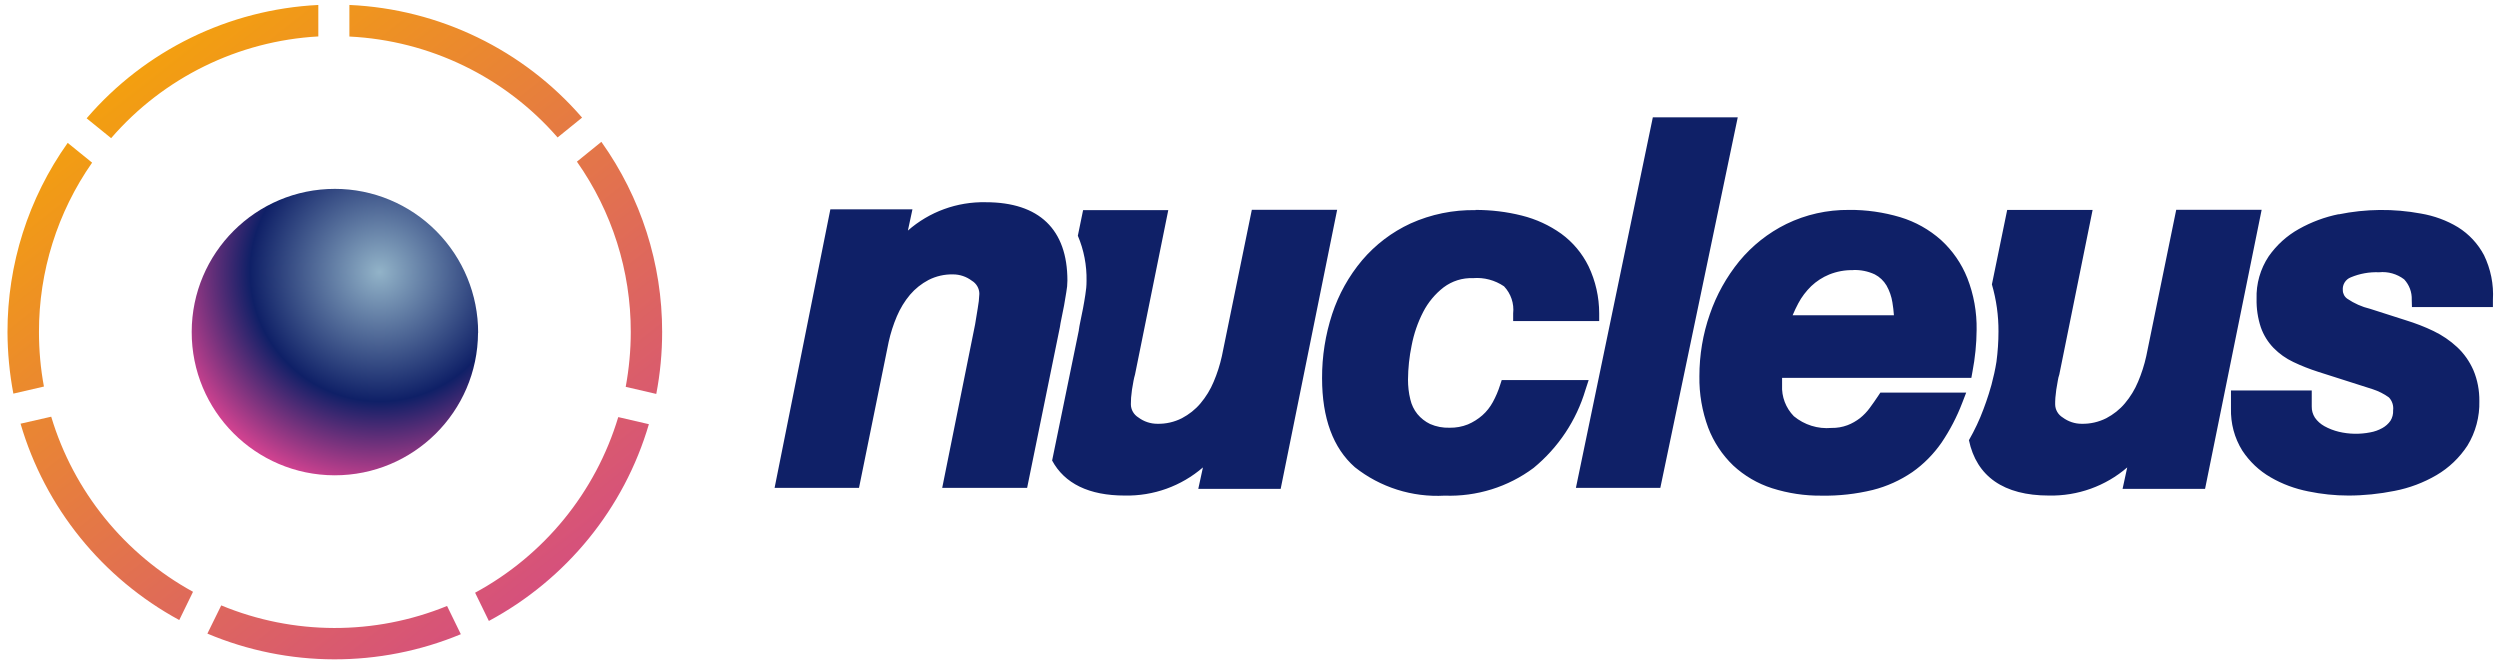
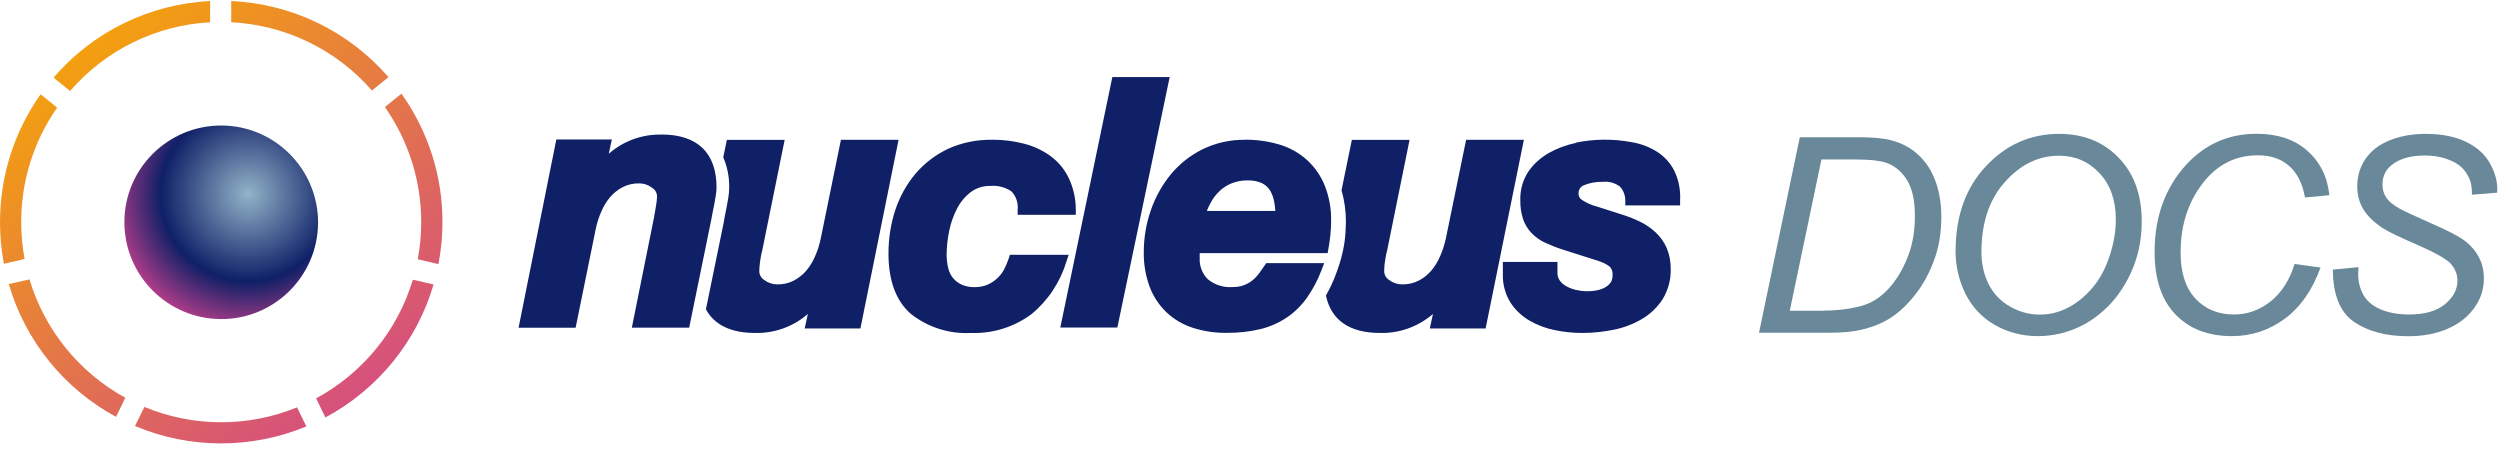
- <svg xmlns="http://www.w3.org/2000/svg" id="a" viewBox="0 0 247 66">
+ <svg xmlns="http://www.w3.org/2000/svg" id="a" viewBox="0 0 245 44">
  <defs>
-     <linearGradient id="b" x1="9.21" y1="65.55" x2="60.44" y2=".36" gradientTransform="translate(0 68) scale(1 -1)" gradientUnits="userSpaceOnUse">
+     <linearGradient id="b" x1="5.68" y1="44.58" x2="40.03" y2=".87" gradientTransform="translate(0 46) scale(1 -1)" gradientUnits="userSpaceOnUse">
      <stop offset="0" stop-color="#f6a705" />
      <stop offset="1" stop-color="#d04290" />
    </linearGradient>
-     <radialGradient id="c" cx="-796.02" cy="596.6" fx="-796.02" fy="596.6" r="1" gradientTransform="translate(-2733.12 21013.64) rotate(60.67) scale(21.28 -21.28)" gradientUnits="userSpaceOnUse">
+     <radialGradient id="c" cx="58.57" cy="83.01" fx="58.57" fy="83.01" r="1" gradientTransform="translate(-1417.81 -129.4) rotate(60.67) scale(14.27 -14.27)" gradientUnits="userSpaceOnUse">
      <stop offset="0" stop-color="#92b3c8" />
      <stop offset=".6" stop-color="#0f2067" />
      <stop offset="1" stop-color="#d04290" />
    </radialGradient>
  </defs>
-   <path d="m21.85,59.81c7.14,2.96,15.16,2.98,22.32.06l1.36,2.79c-8.02,3.33-17.05,3.31-25.04-.06l1.37-2.79Zm39.24-18.6l3.02.7c-2.44,8.32-8.14,15.32-15.81,19.44l-1.36-2.79c6.83-3.7,11.91-9.93,14.14-17.34Zm-56.03-.04c2.21,7.37,7.24,13.58,14.01,17.3l-1.36,2.79c-7.61-4.13-13.26-11.12-15.68-19.4l3.03-.69ZM59.42,14.02c3.91,5.49,6.01,12.05,6,18.78,0,2.05-.19,4.1-.58,6.12l-3.02-.7c.33-1.79.5-3.61.5-5.43.01-6.02-1.85-11.89-5.32-16.82l2.42-1.96Zm-52.74.09l2.42,1.96c-3.43,4.91-5.26,10.75-5.25,16.73,0,1.81.16,3.61.49,5.39l-3.02.7c-.38-2-.57-4.04-.58-6.08-.01-6.69,2.06-13.22,5.94-18.68ZM31.45.49v3.11c-7.91.44-15.3,4.07-20.47,10.05l-2.42-1.96C14.32,4.98,22.6.93,31.45.49Zm3.08,0c8.87.4,17.19,4.43,22.98,11.13l-2.42,1.96c-5.2-5.98-12.63-9.58-20.57-9.97V.48Z" fill="url(#b)" fill-rule="evenodd" stroke-width="0" />
-   <path d="m145.77,20.74c1.55,0,3.09.18,4.59.56,1.4.35,2.71.95,3.89,1.79,1.15.84,2.07,1.94,2.7,3.22.69,1.45,1.05,3.04,1.05,4.65v.76s-8.5,0-8.5,0v-.75c.11-.98-.22-1.96-.9-2.68-.9-.61-1.98-.9-3.06-.81-1.05-.04-2.07.28-2.91.91-.84.65-1.53,1.48-2.02,2.43-.54,1.05-.92,2.16-1.14,3.31-.23,1.11-.35,2.24-.36,3.37,0,.66.07,1.32.23,1.96.12.53.36,1.03.7,1.45.34.41.77.75,1.25.98.61.27,1.27.39,1.93.37.62.01,1.24-.1,1.81-.33.52-.22,1.01-.53,1.43-.9.42-.37.76-.81,1.03-1.3.29-.53.53-1.09.71-1.66l.17-.52h8.59l-.32.98c-.9,3.02-2.68,5.69-5.12,7.7-2.53,1.89-5.63,2.85-8.79,2.74-3.2.18-6.36-.82-8.87-2.81-2.15-1.89-3.24-4.85-3.24-8.79-.01-2.16.33-4.3,1-6.35.64-1.94,1.64-3.74,2.96-5.31,1.31-1.54,2.94-2.78,4.78-3.63,2.02-.91,4.22-1.36,6.44-1.32Zm-30.34,0l-3.29,16.26c-.06.21-.11.41-.15.63-.05.28-.1.58-.15.87-.04.27-.07.54-.09.8-.01.27-.02.48-.02.64,0,.54.29,1.03.75,1.31.53.4,1.19.62,1.86.62.85.02,1.68-.17,2.43-.55.7-.37,1.33-.86,1.84-1.47.54-.64.98-1.36,1.3-2.13.35-.82.62-1.67.81-2.53l2.96-14.46h8.43l-5.58,27.57h-8.14l.46-2.12c-2.14,1.85-4.89,2.84-7.73,2.78-3.53,0-5.95-1.19-7.17-3.46l2.64-12.87v-.05s.01-.05.01-.05c.02-.17.07-.43.14-.77.09-.4.17-.83.26-1.28.09-.46.16-.91.23-1.35.08-.46.12-.92.12-1.38.03-1.53-.26-3.05-.86-4.46l.52-2.53h8.42Zm115.62.44c2.68-.55,5.45-.58,8.14-.08,1.29.22,2.54.67,3.66,1.35,1.09.68,1.97,1.63,2.57,2.76.66,1.37.97,2.88.88,4.4v.73h-8l-.02-.72c.03-.75-.24-1.47-.75-2.02-.71-.54-1.6-.79-2.48-.7-.95-.04-1.91.13-2.79.5-.52.2-.84.72-.79,1.27,0,.34.17.66.45.85.68.46,1.44.8,2.24.99l3.53,1.13c.94.29,1.86.64,2.75,1.07.85.41,1.63.94,2.32,1.58.69.64,1.23,1.42,1.61,2.28.41.97.6,2.01.59,3.05.04,1.55-.37,3.09-1.18,4.41-.78,1.19-1.82,2.19-3.05,2.91-1.28.75-2.69,1.28-4.15,1.56-1.5.3-3.03.46-4.56.46-1.33,0-2.66-.14-3.96-.41-1.31-.26-2.57-.72-3.72-1.39-1.13-.65-2.08-1.55-2.8-2.64-.78-1.25-1.16-2.7-1.12-4.17v-1.77h7.98v1.58c-.01.39.1.77.31,1.1.24.35.56.63.93.84.45.25.94.44,1.44.56,1.01.24,2.07.26,3.09.06.42-.07.83-.22,1.21-.43.32-.18.59-.42.8-.72.19-.31.28-.66.26-1.02.06-.47-.09-.94-.41-1.28-.49-.36-1.04-.63-1.62-.82l-5.39-1.72c-.84-.27-1.66-.59-2.45-.97-.72-.34-1.38-.81-1.94-1.38-.56-.58-.99-1.27-1.26-2.04-.3-.91-.44-1.86-.42-2.81-.05-1.49.37-2.96,1.2-4.21.78-1.11,1.8-2.04,2.99-2.7,1.23-.69,2.55-1.18,3.93-1.46h0Zm-24.3-.44l-3.29,16.26c-.07.2-.12.41-.15.62-.05.28-.1.58-.15.88-.04.27-.07.54-.09.8-.02.27-.02.48-.02.64,0,.54.29,1.03.75,1.31.54.4,1.19.62,1.86.62.85.02,1.68-.17,2.44-.55.7-.37,1.33-.86,1.84-1.47.54-.64.98-1.36,1.3-2.13.35-.82.62-1.67.81-2.53l2.96-14.46h8.44l-5.59,27.57h-8.15l.46-2.12c-2.14,1.85-4.9,2.84-7.74,2.78-4.46,0-7.15-1.89-7.9-5.47.56-.98,1.05-2.01,1.44-3.07,0,0,.45-1.16.79-2.41.2-.75.37-1.51.49-2.27.13-.99.2-1.98.2-2.98.01-1.57-.21-3.14-.65-4.66l1.51-7.36h8.44Zm-24.08,0c1.72-.02,3.43.23,5.08.72,1.49.45,2.86,1.22,4.02,2.25,1.14,1.04,2.03,2.33,2.6,3.76.64,1.63.95,3.37.92,5.13-.01,1.38-.15,2.76-.41,4.12l-.11.61h-18.7v.73c-.06,1.14.37,2.25,1.16,3.06,1.04.86,2.37,1.28,3.72,1.16.54.01,1.07-.08,1.58-.27.45-.17.86-.41,1.24-.7.36-.29.68-.62.95-.99.31-.42.59-.82.84-1.2l.22-.33h8.48l-.39,1.01c-.53,1.39-1.22,2.71-2.05,3.94-.79,1.13-1.76,2.12-2.89,2.91-1.19.81-2.51,1.41-3.91,1.76-1.65.4-3.34.59-5.04.56-1.66.02-3.31-.23-4.89-.73-1.44-.46-2.75-1.23-3.85-2.25-1.09-1.05-1.93-2.32-2.47-3.73-.6-1.63-.9-3.35-.87-5.09,0-2.08.34-4.15,1.03-6.12.65-1.9,1.64-3.68,2.91-5.24,1.27-1.54,2.86-2.8,4.65-3.68,1.93-.94,4.05-1.41,6.19-1.39h0Zm-10.98-9.15l-7.65,36.61h-8.34l7.6-36.61h8.39Zm-74.3,8.39c5.28,0,8.07,2.68,8.07,7.74,0,.39-.04.77-.11,1.15-.07.43-.14.86-.22,1.31-.08.44-.17.86-.25,1.25-.08.36-.13.66-.16.88l-3.24,15.89h-8.39l3.25-16.15c.06-.37.15-.91.26-1.59.09-.47.14-.95.16-1.43,0-.53-.29-1.03-.75-1.3-.53-.4-1.18-.62-1.85-.62-.84-.02-1.67.17-2.42.55-.7.37-1.32.86-1.83,1.46-.54.64-.97,1.36-1.3,2.13-.35.82-.62,1.67-.81,2.53l-2.93,14.42h-8.34l5.51-27.52h8.11l-.45,2.1c2.12-1.86,4.86-2.86,7.69-2.8Zm85.7,6.71c-.81-.02-1.61.13-2.36.43-.66.27-1.26.66-1.78,1.15-.51.5-.95,1.07-1.28,1.7-.2.38-.39.77-.56,1.18h10.01c-.03-.43-.08-.85-.15-1.27-.09-.59-.29-1.15-.58-1.67-.28-.47-.68-.85-1.16-1.1-.67-.31-1.4-.46-2.14-.43h0Z" fill="#0f2067" fill-rule="evenodd" stroke-width="0" />
-   <path d="m47.23,32.88c-.04,7.8-6.39,14.1-14.19,14.08-7.8-.02-14.12-6.37-14.1-14.17.01-7.8,6.34-14.13,14.15-14.13,3.76,0,7.37,1.51,10.02,4.18,2.65,2.67,4.14,6.28,4.13,10.04Z" fill="url(#c)" fill-rule="evenodd" stroke-width="0" />
+   <path d="m228.62,26.42l2.51-.24-.03.67c0,.74.17,1.42.51,2.04.34.61.9,1.09,1.69,1.43.78.33,1.72.5,2.8.5,1.53,0,2.7-.34,3.51-1.01.81-.67,1.22-1.44,1.22-2.3,0-.6-.21-1.15-.64-1.65-.44-.49-1.63-1.15-3.57-1.99-1.51-.65-2.54-1.16-3.09-1.5-.86-.57-1.5-1.18-1.91-1.84-.41-.67-.61-1.43-.61-2.29,0-.99.27-1.87.81-2.67.54-.79,1.33-1.4,2.37-1.82,1.05-.42,2.22-.63,3.53-.63,1.56,0,2.88.26,3.95.78,1.07.52,1.85,1.22,2.33,2.09.49.87.73,1.7.73,2.5,0,.08,0,.21-.01.39l-2.47.2c0-.54-.05-.96-.14-1.27-.17-.53-.45-.98-.81-1.35s-.87-.66-1.52-.88c-.64-.23-1.35-.34-2.15-.34-1.4,0-2.48.31-3.26.94-.59.48-.89,1.12-.89,1.91,0,.47.12.89.37,1.27.24.37.68.73,1.32,1.09.45.25,1.53.75,3.23,1.5,1.38.61,2.33,1.09,2.85,1.44.7.46,1.23,1.02,1.61,1.69.38.65.56,1.4.56,2.24,0,1.04-.32,2-.96,2.88-.63.87-1.5,1.55-2.62,2.03-1.12.48-2.39.72-3.83.72-2.17,0-3.95-.47-5.32-1.41-1.37-.95-2.06-2.66-2.07-5.11Z" fill="#698899" stroke-width="0" />
+   <path d="m224.87,25.87l2.54.35c-.8,2.21-1.97,3.89-3.51,5.02-1.54,1.13-3.26,1.7-5.17,1.7-2.33,0-4.18-.71-5.54-2.13-1.36-1.42-2.04-3.46-2.04-6.11,0-3.45,1.04-6.31,3.11-8.57,1.85-2.01,4.15-3.02,6.89-3.02,2.03,0,3.68.54,4.93,1.63,1.26,1.09,2,2.55,2.2,4.39l-2.39.22c-.25-1.39-.78-2.42-1.57-3.1-.78-.69-1.8-1.03-3.05-1.03-2.35,0-4.24,1.04-5.69,3.13-1.26,1.8-1.88,3.93-1.88,6.4,0,1.97.48,3.47,1.45,4.51.97,1.04,2.23,1.56,3.78,1.56,1.32,0,2.52-.43,3.6-1.29,1.07-.86,1.85-2.08,2.34-3.66Z" fill="#698899" stroke-width="0" />
+   <path d="m191.65,24.59c0-3.42.99-6.18,2.96-8.29,1.98-2.12,4.38-3.18,7.19-3.18,2.39,0,4.33.78,5.83,2.34,1.51,1.55,2.26,3.64,2.26,6.25,0,1.87-.38,3.6-1.14,5.19-.57,1.19-1.28,2.23-2.14,3.1-.86.86-1.79,1.53-2.77,2-1.31.63-2.69.94-4.16.94s-2.93-.37-4.2-1.1c-1.26-.73-2.21-1.75-2.87-3.06-.64-1.32-.97-2.72-.97-4.2Zm2.53.13c0,1.12.23,2.16.69,3.1.47.94,1.17,1.68,2.09,2.21.92.53,1.9.8,2.92.8s1.92-.23,2.81-.69c.89-.47,1.68-1.12,2.38-1.95.71-.84,1.26-1.86,1.66-3.07.41-1.22.62-2.42.62-3.6,0-1.91-.54-3.43-1.61-4.56-1.06-1.13-2.38-1.7-3.95-1.7-2.01,0-3.78.86-5.31,2.58-1.54,1.71-2.3,4.01-2.3,6.89Z" fill="#698899" stroke-width="0" />
+   <path d="m172.38,32.62l4-19.17h5.78c1.39,0,2.45.1,3.18.3,1.05.27,1.94.75,2.68,1.45.74.69,1.3,1.55,1.67,2.59.38,1.04.56,2.2.56,3.49,0,1.54-.24,2.95-.71,4.22-.46,1.26-1.07,2.38-1.83,3.35-.75.96-1.54,1.71-2.37,2.26-.82.54-1.79.94-2.92,1.2-.85.2-1.9.3-3.15.3h-6.91Zm3.02-2.17h3.04c1.37,0,2.59-.13,3.65-.38.66-.16,1.23-.39,1.7-.69.62-.39,1.18-.91,1.69-1.56.66-.85,1.19-1.83,1.58-2.92.4-1.1.6-2.35.6-3.74,0-1.55-.27-2.74-.81-3.57-.54-.84-1.23-1.39-2.07-1.66-.62-.2-1.58-.3-2.89-.3h-3.39l-3.1,14.82Z" fill="#698899" stroke-width="0" />
+   <path d="m14.15,39.88c4.79,1.99,10.17,2,14.96.04l.91,1.87c-5.38,2.23-11.43,2.22-16.79-.04l.92-1.87Zm26.31-12.47l2.03.47c-1.64,5.58-5.45,10.27-10.6,13.03l-.91-1.87c4.58-2.48,7.99-6.66,9.48-11.63h0Zm-37.57-.03c1.48,4.94,4.85,9.11,9.39,11.6l-.91,1.87c-5.11-2.77-8.89-7.45-10.51-13.01l2.03-.46ZM39.34,9.18c2.63,3.68,4.03,8.08,4.02,12.59,0,1.38-.13,2.75-.39,4.11l-2.03-.47c.22-1.2.34-2.42.34-3.64,0-4.04-1.24-7.97-3.56-11.28l1.62-1.31Zm-35.36.06l1.62,1.31c-2.3,3.29-3.53,7.21-3.52,11.22,0,1.21.11,2.42.33,3.61l-2.03.47C.13,24.5,0,23.14,0,21.77c0-4.49,1.38-8.86,3.98-12.53h0ZM20.59.1v2.08c-5.31.29-10.26,2.73-13.72,6.74l-1.62-1.31C9.1,3.11,14.65.4,20.59.1Zm2.07,0c5.95.27,11.53,2.97,15.41,7.46l-1.62,1.31c-3.49-4.01-8.47-6.42-13.79-6.69V.1Z" fill="url(#b)" fill-rule="evenodd" stroke-width="0" />
+   <path d="m97.24,13.69c1.04,0,2.07.12,3.07.38.94.23,1.82.64,2.61,1.2.77.56,1.39,1.3,1.81,2.16.46.97.7,2.04.7,3.11h0v.51s-5.7,0-5.7,0v-.5c.07-.66-.15-1.31-.6-1.79-.6-.41-1.33-.6-2.05-.54-.7-.02-1.39.19-1.95.61-.57.44-1.03.99-1.35,1.63-.36.7-.62,1.45-.77,2.22-.15.74-.23,1.5-.24,2.26,0,.44.05.88.15,1.32.08.36.24.69.47.98.23.28.51.5.84.65.41.18.85.26,1.29.25.42,0,.83-.07,1.21-.22.35-.15.68-.35.96-.61.28-.25.51-.54.69-.87.19-.36.35-.73.48-1.12h0l.11-.35h5.76l-.22.66c-.61,2.02-1.8,3.82-3.43,5.16-1.7,1.26-3.78,1.91-5.89,1.84-2.15.12-4.27-.55-5.95-1.89-1.44-1.27-2.17-3.25-2.17-5.9,0-1.45.22-2.89.67-4.26.43-1.3,1.1-2.51,1.98-3.56.88-1.03,1.97-1.86,3.2-2.44,1.36-.61,2.83-.91,4.32-.88h0Zm-20.34,0l-2.21,10.9c-.04.14-.08.28-.1.42-.03.19-.07.39-.1.59-.03.18-.05.36-.06.54-.01.18-.02.32-.02.43,0,.36.19.69.5.88.36.27.8.42,1.25.42.57.01,1.13-.11,1.63-.37.47-.25.89-.58,1.23-.98.36-.43.65-.91.87-1.43.24-.55.42-1.12.54-1.7h0l1.98-9.69h5.65l-3.74,18.49h-5.46l.31-1.42c-1.43,1.24-3.28,1.91-5.18,1.86-2.37,0-3.99-.8-4.81-2.32h0l1.77-8.63v-.03s0-.03,0-.03c.02-.12.05-.29.1-.52.06-.27.11-.56.17-.86.06-.31.11-.61.16-.91.05-.31.08-.62.08-.93.02-1.03-.18-2.05-.58-2.99h0l.35-1.7h5.65Zm77.53.29c1.8-.37,3.65-.39,5.46-.05.87.14,1.7.45,2.45.91.73.45,1.32,1.09,1.72,1.85.45.92.65,1.93.59,2.95h0v.49h-5.37v-.48c0-.5-.18-.99-.52-1.36-.47-.36-1.07-.53-1.66-.47-.64-.02-1.28.09-1.87.33-.35.13-.56.48-.53.85,0,.23.11.44.3.57.46.31.97.54,1.5.67h0l2.37.76c.63.19,1.25.43,1.84.72.57.27,1.09.63,1.55,1.06.46.43.83.95,1.08,1.53.27.65.4,1.35.39,2.05.03,1.04-.25,2.07-.79,2.96-.52.8-1.22,1.47-2.04,1.95-.86.5-1.8.86-2.78,1.05-1.01.2-2.03.31-3.06.31-.89,0-1.78-.09-2.66-.27-.88-.17-1.72-.49-2.49-.93-.76-.44-1.4-1.04-1.88-1.77-.52-.84-.78-1.81-.75-2.8h0v-1.19h5.35v1.06c0,.26.06.52.21.74.16.23.38.42.62.56.3.17.63.3.97.38.68.16,1.39.18,2.07.04.28-.05.56-.15.81-.29.21-.12.4-.28.54-.48.13-.21.19-.44.18-.69.04-.31-.06-.63-.27-.86-.33-.24-.7-.43-1.09-.55h0l-3.61-1.15c-.56-.18-1.11-.4-1.65-.65-.49-.23-.93-.54-1.3-.92-.38-.39-.66-.85-.84-1.36-.2-.61-.29-1.24-.28-1.88-.03-1,.25-1.99.8-2.82.52-.75,1.21-1.36,2-1.81.82-.46,1.71-.79,2.64-.98h0Zm-16.29-.29l-2.21,10.9c-.04.14-.08.28-.1.42-.03.19-.07.39-.1.59-.03.18-.05.36-.06.54-.01.18-.02.32-.02.43,0,.36.19.69.5.88.36.27.8.42,1.25.42.57.01,1.13-.11,1.63-.37.47-.24.89-.58,1.24-.98.36-.43.65-.91.87-1.43.24-.55.42-1.12.55-1.7h0l1.99-9.69h5.66l-3.75,18.49h-5.47l.31-1.42c-1.44,1.24-3.29,1.91-5.19,1.86-2.99,0-4.79-1.26-5.3-3.67.38-.66.7-1.35.97-2.06,0,0,.3-.78.53-1.62.14-.5.24-1.01.32-1.52.09-.66.13-1.33.14-2,0-1.06-.14-2.11-.43-3.12h0l1.01-4.93h5.66Zm-16.15,0c1.15-.01,2.3.15,3.41.48,1,.3,1.92.82,2.69,1.51.76.7,1.36,1.56,1.74,2.52.43,1.09.64,2.26.62,3.44,0,.93-.1,1.85-.27,2.76h0l-.07.41h-12.54v.49c-.04.76.25,1.51.78,2.05.69.58,1.59.86,2.49.78.36,0,.72-.05,1.06-.18.3-.11.58-.27.83-.47.24-.19.45-.41.64-.66.2-.28.39-.55.57-.81h0l.15-.22h5.68l-.26.68c-.35.93-.82,1.82-1.38,2.64-.53.76-1.18,1.42-1.94,1.95-.8.55-1.69.95-2.62,1.18-1.11.27-2.24.39-3.38.38-1.11.01-2.22-.15-3.28-.49-.96-.31-1.85-.82-2.58-1.51-.73-.7-1.3-1.55-1.66-2.5-.4-1.09-.6-2.25-.58-3.41,0-1.4.23-2.78.69-4.1.44-1.28,1.1-2.47,1.95-3.51.85-1.03,1.92-1.88,3.12-2.47,1.29-.63,2.72-.95,4.15-.93h0Zm-7.36-6.14l-5.13,24.55h-5.59l5.1-24.55h5.62Zm-49.82,5.63c3.54,0,5.41,1.8,5.41,5.19,0,.26-.03.52-.07.77-.04.29-.09.58-.15.88-.06.3-.11.58-.17.84-.05.24-.09.44-.11.59h0l-2.18,10.66h-5.62l2.18-10.83c.04-.25.1-.61.18-1.06.06-.32.1-.64.11-.96,0-.36-.19-.69-.5-.87-.36-.27-.79-.42-1.24-.42-.56-.01-1.12.11-1.63.37-.47.25-.89.58-1.23.98-.36.43-.65.91-.87,1.43-.24.55-.42,1.12-.54,1.7h0l-1.97,9.67h-5.59l3.7-18.45h5.44l-.3,1.4c1.42-1.25,3.26-1.92,5.15-1.88h0Zm57.46,4.5c-.54-.01-1.08.09-1.58.29-.44.18-.85.44-1.19.77-.35.33-.64.72-.86,1.14-.14.25-.26.52-.37.79h6.71c-.02-.29-.05-.57-.1-.85-.06-.39-.2-.77-.39-1.12-.19-.31-.46-.57-.78-.73-.45-.21-.94-.31-1.44-.29h0Z" fill="#0f2067" fill-rule="evenodd" stroke-width="0" />
+   <path d="m31.17,21.83c-.03,5.23-4.28,9.46-9.52,9.44-5.23-.02-9.46-4.27-9.46-9.5,0-5.23,4.25-9.47,9.49-9.47,2.52,0,4.94,1.01,6.72,2.8,1.78,1.79,2.78,4.21,2.77,6.73" fill="url(#c)" fill-rule="evenodd" stroke-width="0" />
</svg>
